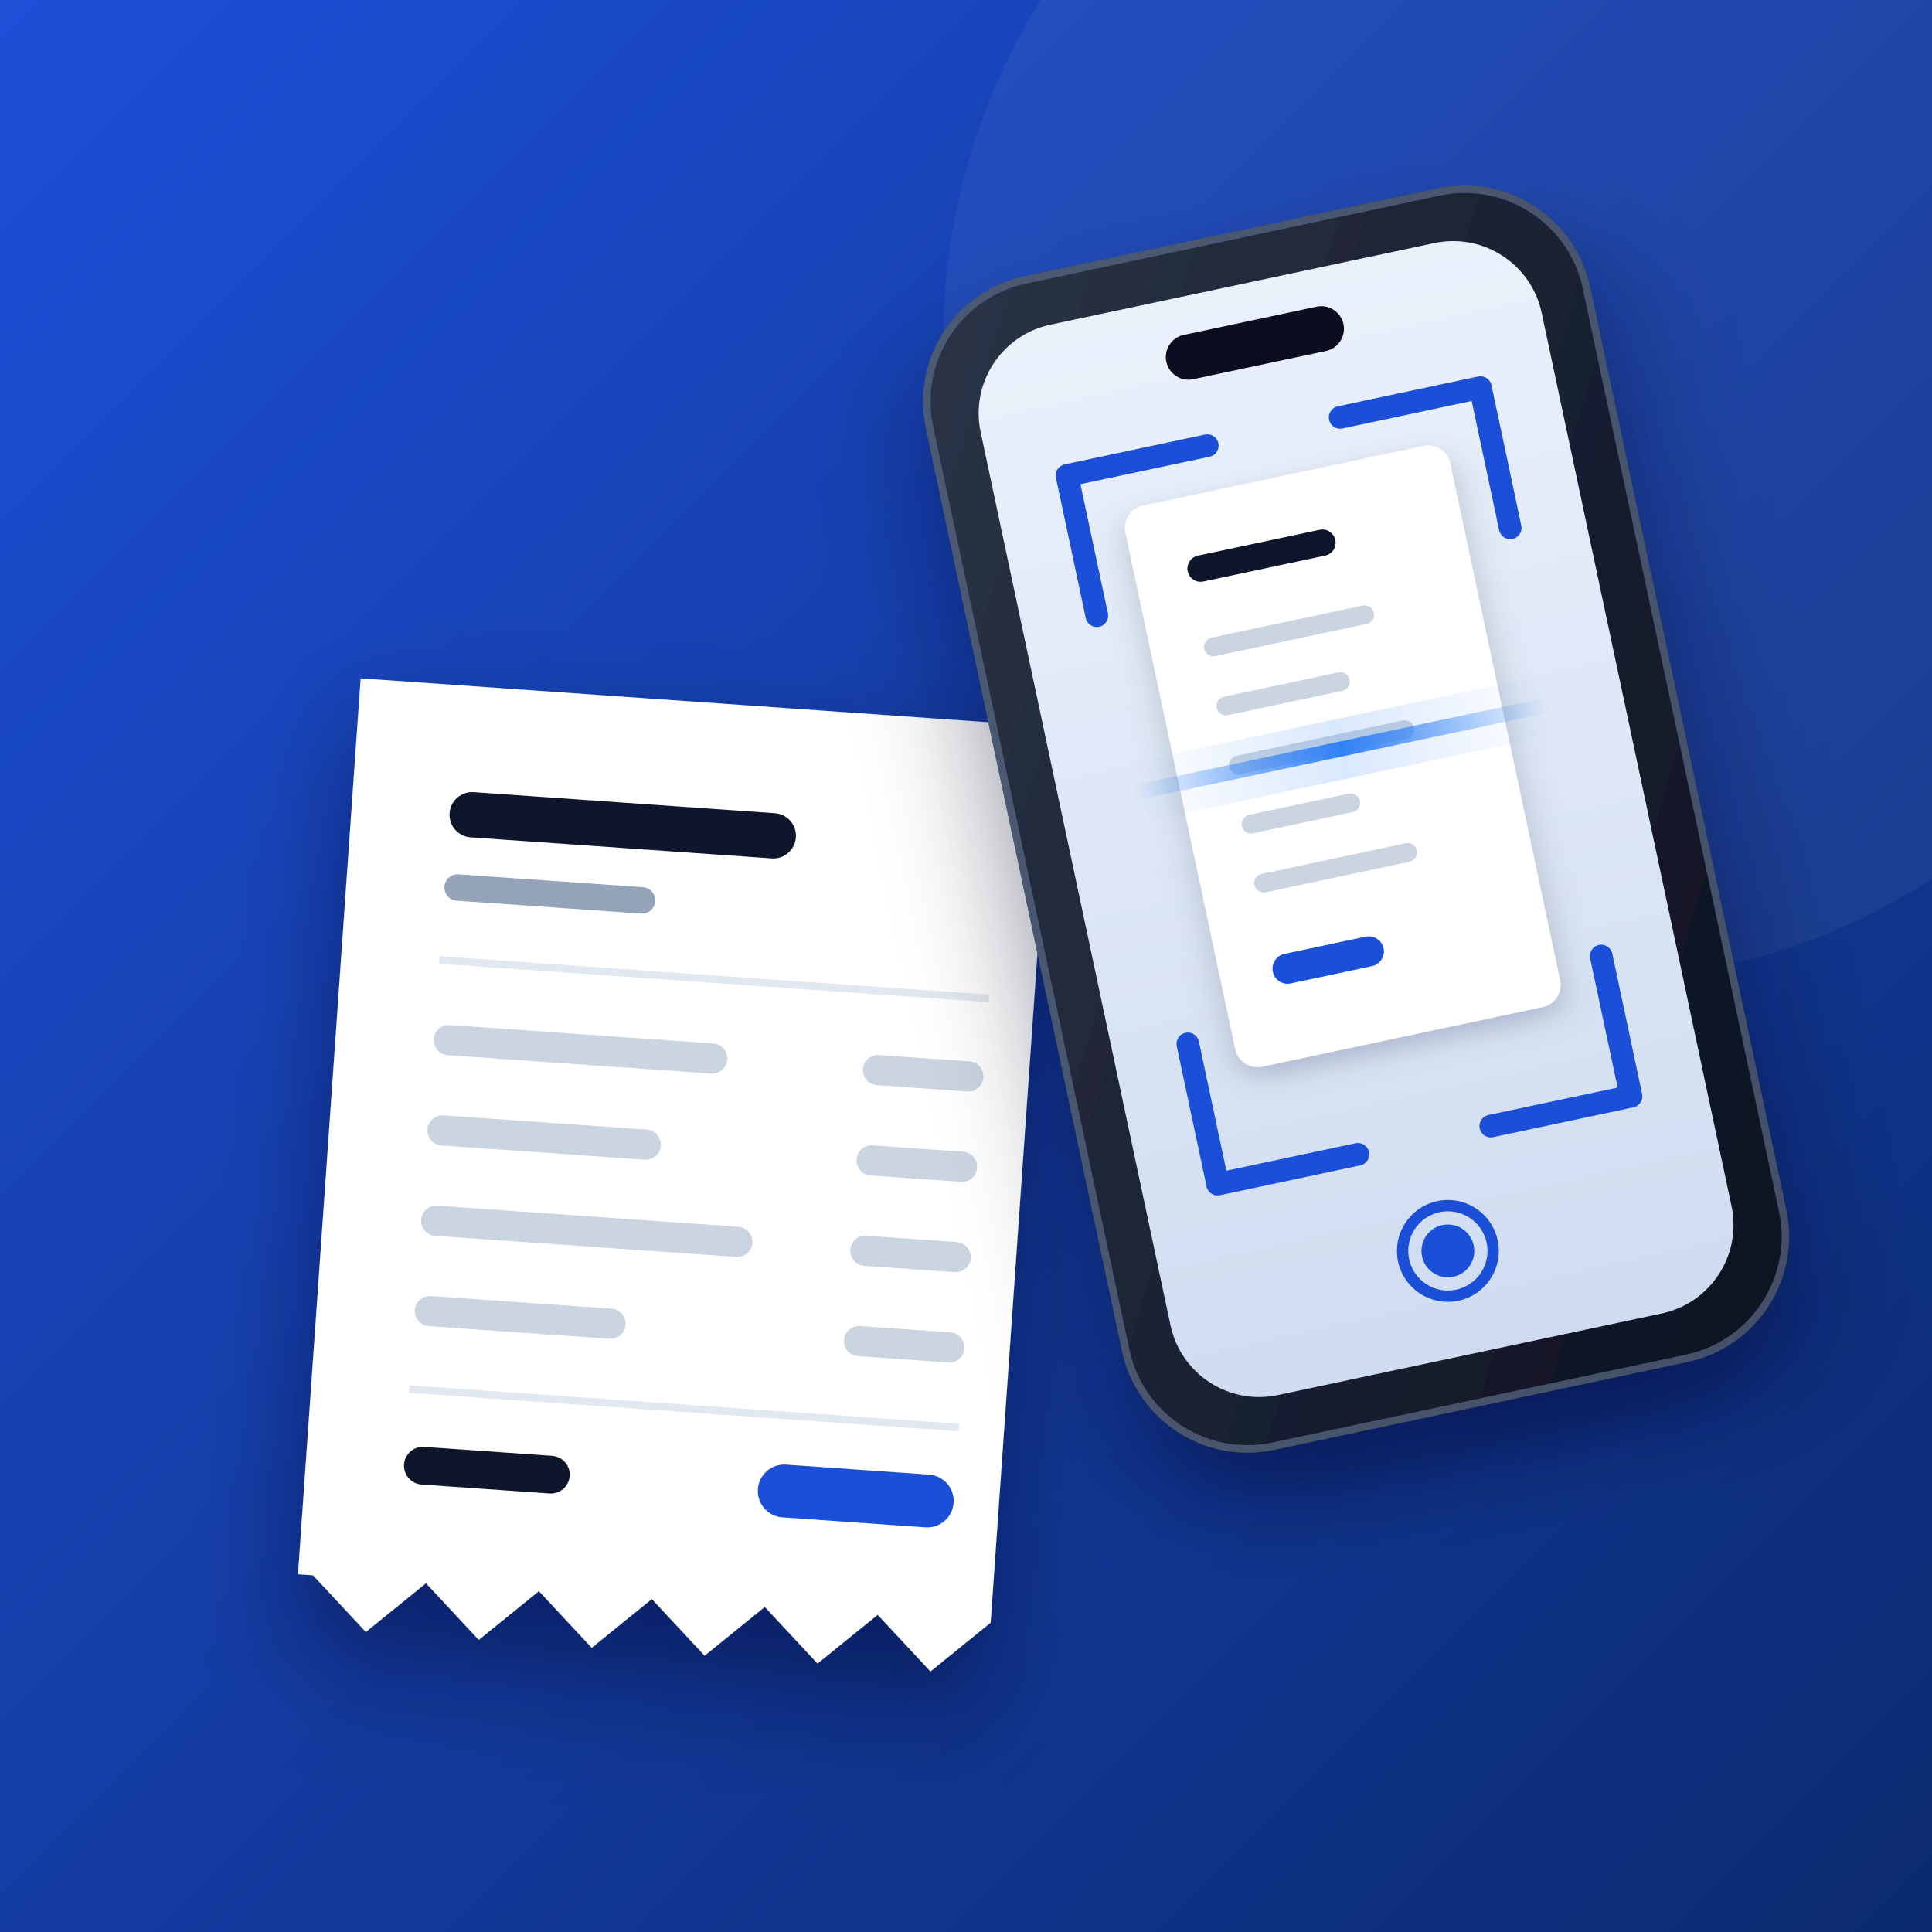
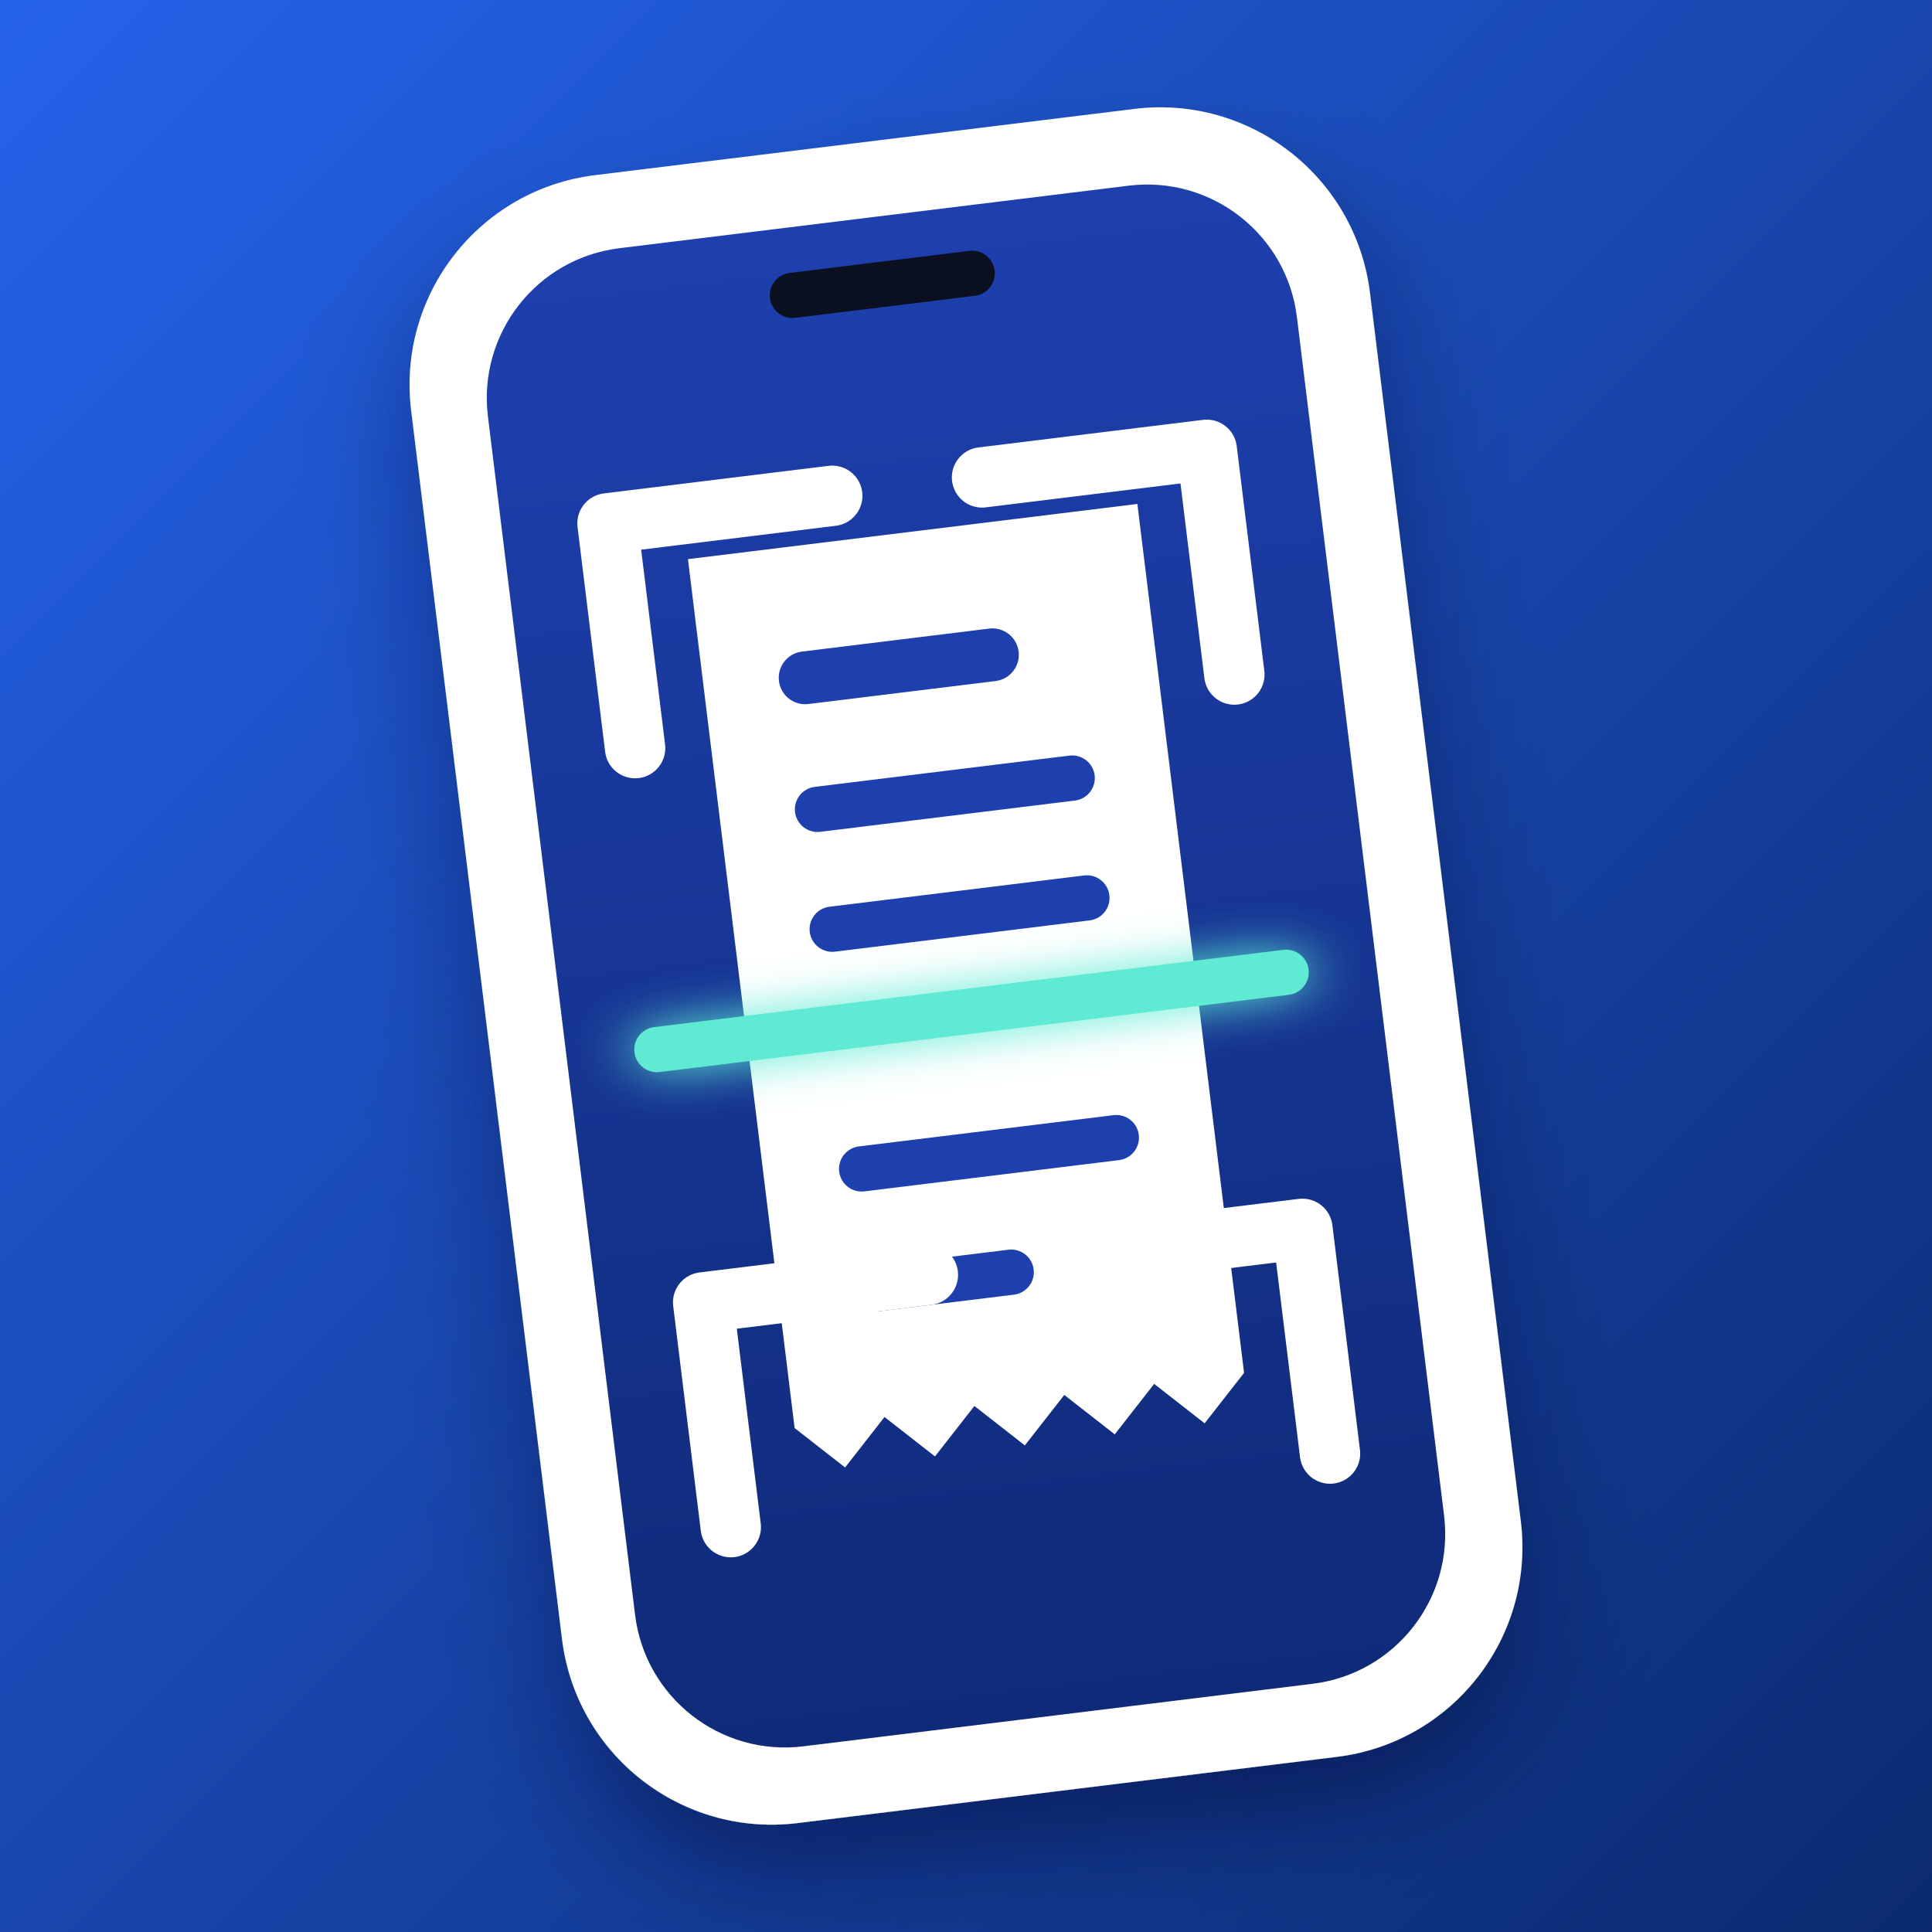
<svg xmlns="http://www.w3.org/2000/svg" viewBox="0 0 512 512">
  <defs>
    <linearGradient id="bg" x1="0" y1="0" x2="1" y2="1">
-       <stop offset="0" stop-color="#1d4fd8" />
+       <stop offset="0" stop-color="#2563eb" />
      <stop offset="1" stop-color="#0b2a6f" />
    </linearGradient>
-     <linearGradient id="body" x1="0" y1="0" x2="1" y2="1">
-       <stop offset="0" stop-color="#2b3547" />
-       <stop offset="1" stop-color="#0b1020" />
+     <linearGradient id="scr" x1="0" y1="0" x2="0" y2="1">
+       <stop offset="0" stop-color="#1e40af" />
+       <stop offset="1" stop-color="#0f2a78" />
    </linearGradient>
-     <linearGradient id="scr" x1="0" y1="0" x2="0" y2="1">
-       <stop offset="0" stop-color="#eaf1fb" />
-       <stop offset="1" stop-color="#cfdcf0" />
-     </linearGradient>
-     <linearGradient id="scan" x1="0" y1="0" x2="1" y2="0">
-       <stop offset="0" stop-color="#3182f6" stop-opacity="0" />
-       <stop offset=".5" stop-color="#3182f6" />
-       <stop offset="1" stop-color="#3182f6" stop-opacity="0" />
-     </linearGradient>
-     <filter id="sh" x="-30%" y="-30%" width="160%" height="170%">
-       <feDropShadow dx="0" dy="14" stdDeviation="14" flood-color="#020a24" flood-opacity=".45" />
+     <filter id="glow" x="-20%" y="-300%" width="140%" height="700%">
+       <feGaussianBlur stdDeviation="7" result="b" />
+       <feMerge>
+         <feMergeNode in="b" />
+         <feMergeNode in="SourceGraphic" />
+       </feMerge>
    </filter>
-     <filter id="sh2" x="-30%" y="-30%" width="160%" height="170%">
-       <feDropShadow dx="0" dy="3" stdDeviation="4" flood-color="#0b1020" flood-opacity=".18" />
+     <filter id="sh" x="-30%" y="-30%" width="160%" height="160%">
+       <feDropShadow dx="0" dy="14" stdDeviation="14" flood-color="#020a24" flood-opacity=".4" />
    </filter>
  </defs>
  <rect width="512" height="512" fill="url(#bg)" />
-   <circle cx="420" cy="90" r="170" fill="#fff" opacity=".05" />
-   <g transform="rotate(4 180 320)" filter="url(#sh)">
-     <path d="M86 186H270V424L255 438 240 424 225 438 210 424 195 438 180 424 165 438 150 424 135 438 120 424 105 438 90 424 86 424Z" fill="#fff" />
-     <rect x="112" y="214" width="92" height="12" rx="6" fill="#0f172a" />
-     <rect x="112" y="236" width="56" height="7" rx="3.5" fill="#94a3b8" />
-     <rect x="112" y="258" width="146" height="2" fill="#e2e8f0" />
-     <g fill="#cbd5e1">
-       <rect x="112" y="276" width="78" height="8" rx="4" />
-       <rect x="226" y="276" width="32" height="8" rx="4" />
-       <rect x="112" y="300" width="62" height="8" rx="4" />
-       <rect x="226" y="300" width="32" height="8" rx="4" />
-       <rect x="112" y="324" width="88" height="8" rx="4" />
-       <rect x="226" y="324" width="32" height="8" rx="4" />
-       <rect x="112" y="348" width="56" height="8" rx="4" />
-       <rect x="226" y="348" width="32" height="8" rx="4" />
+   <g transform="rotate(-7 256 256)">
+     <rect x="128" y="36" width="256" height="440" rx="56" fill="#fff" filter="url(#sh)" />
+     <rect x="148" y="56" width="216" height="400" rx="40" fill="url(#scr)" />
+     <rect x="226" y="68" width="60" height="12" rx="6" fill="#0b1020" />
+     <path d="M196 140H316V372L304 384 292 372 280 384 268 372 256 384 244 372 232 384 220 372 208 384 196 372Z" fill="#fff" />
+     <g fill="#1e40af">
+       <rect x="216" y="168" width="64" height="14" rx="7" />
+       <rect x="216" y="204" width="80" height="12" rx="6" />
+       <rect x="216" y="236" width="80" height="12" rx="6" />
+       <rect x="216" y="300" width="80" height="12" rx="6" />
+       <rect x="216" y="332" width="48" height="12" rx="6" />
    </g>
-     <rect x="112" y="372" width="146" height="2" fill="#e2e8f0" />
-     <rect x="112" y="388" width="44" height="10" rx="5" fill="#0f172a" />
-     <rect x="206" y="386" width="52" height="14" rx="7" fill="#1d4fd8" />
-   </g>
-   <g transform="rotate(-12 360 220)" filter="url(#sh)">
-     <rect x="270" y="58" width="180" height="318" rx="34" fill="url(#body)" />
-     <rect x="271" y="59" width="178" height="316" rx="33" fill="none" stroke="#5b6b86" stroke-width="2" opacity=".7" />
-     <rect x="284" y="72" width="152" height="290" rx="24" fill="url(#scr)" />
-     <rect x="336" y="82" width="48" height="12" rx="6" fill="#0b1020" />
-     <g filter="url(#sh2)">
-       <rect x="316" y="124" width="88" height="152" rx="6" fill="#fff" />
-     </g>
-     <rect x="330" y="140" width="40" height="7" rx="3.5" fill="#0f172a" />
-     <g fill="#cbd5e1">
-       <rect x="330" y="162" width="46" height="5" rx="2.5" />
-       <rect x="330" y="178" width="36" height="5" rx="2.5" />
-       <rect x="330" y="194" width="50" height="5" rx="2.5" />
-       <rect x="330" y="210" width="32" height="5" rx="2.5" />
-       <rect x="330" y="226" width="44" height="5" rx="2.5" />
-     </g>
-     <rect x="330" y="248" width="30" height="8" rx="4" fill="#1d4fd8" />
-     <rect x="304" y="196" width="112" height="4" rx="2" fill="url(#scan)" />
-     <rect x="304" y="190" width="112" height="16" fill="url(#scan)" opacity=".18" />
-     <path d="M304 150V112h38M416 150V112h-38M304 266v38h38M416 266v38h-38" fill="none" stroke="#1d4fd8" stroke-width="6" stroke-linecap="round" stroke-linejoin="round" />
-     <circle cx="360" cy="334" r="12" fill="none" stroke="#1d4fd8" stroke-width="3" />
-     <circle cx="360" cy="334" r="7" fill="#1d4fd8" />
+     <path d="M176 188V128h60M336 188V128h-60M176 396V336h60M336 396V336h-60" fill="none" stroke="#fff" stroke-width="16" stroke-linecap="round" stroke-linejoin="round" />
+     <rect x="166" y="262" width="180" height="12" rx="6" fill="#5eead4" filter="url(#glow)" />
  </g>
</svg>
